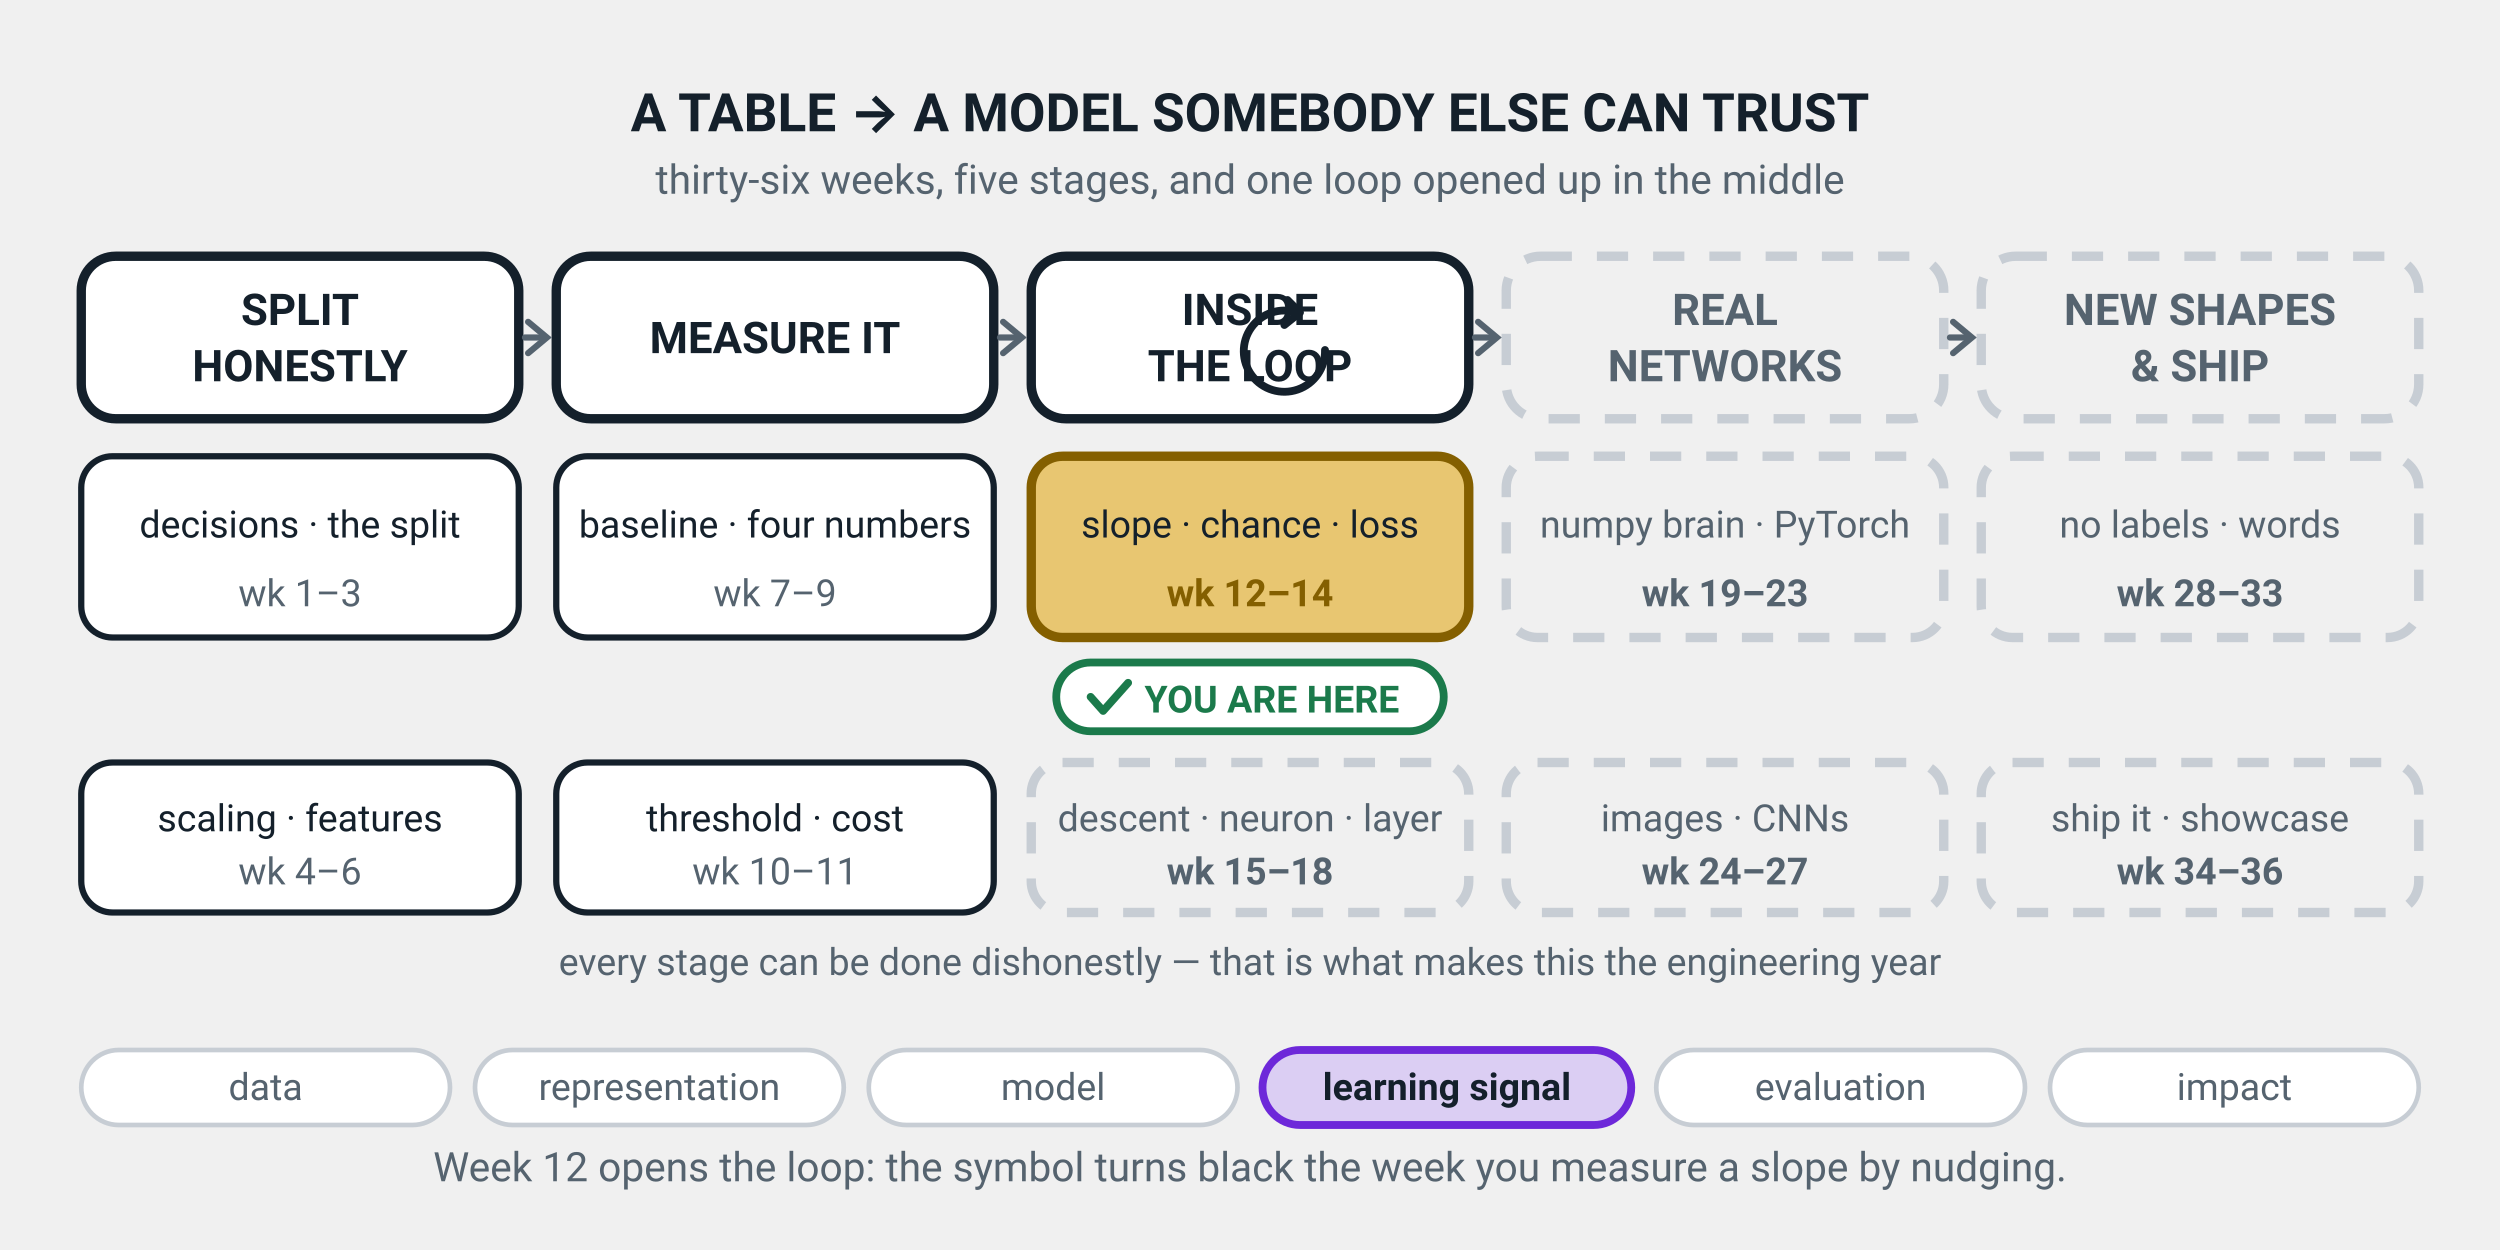
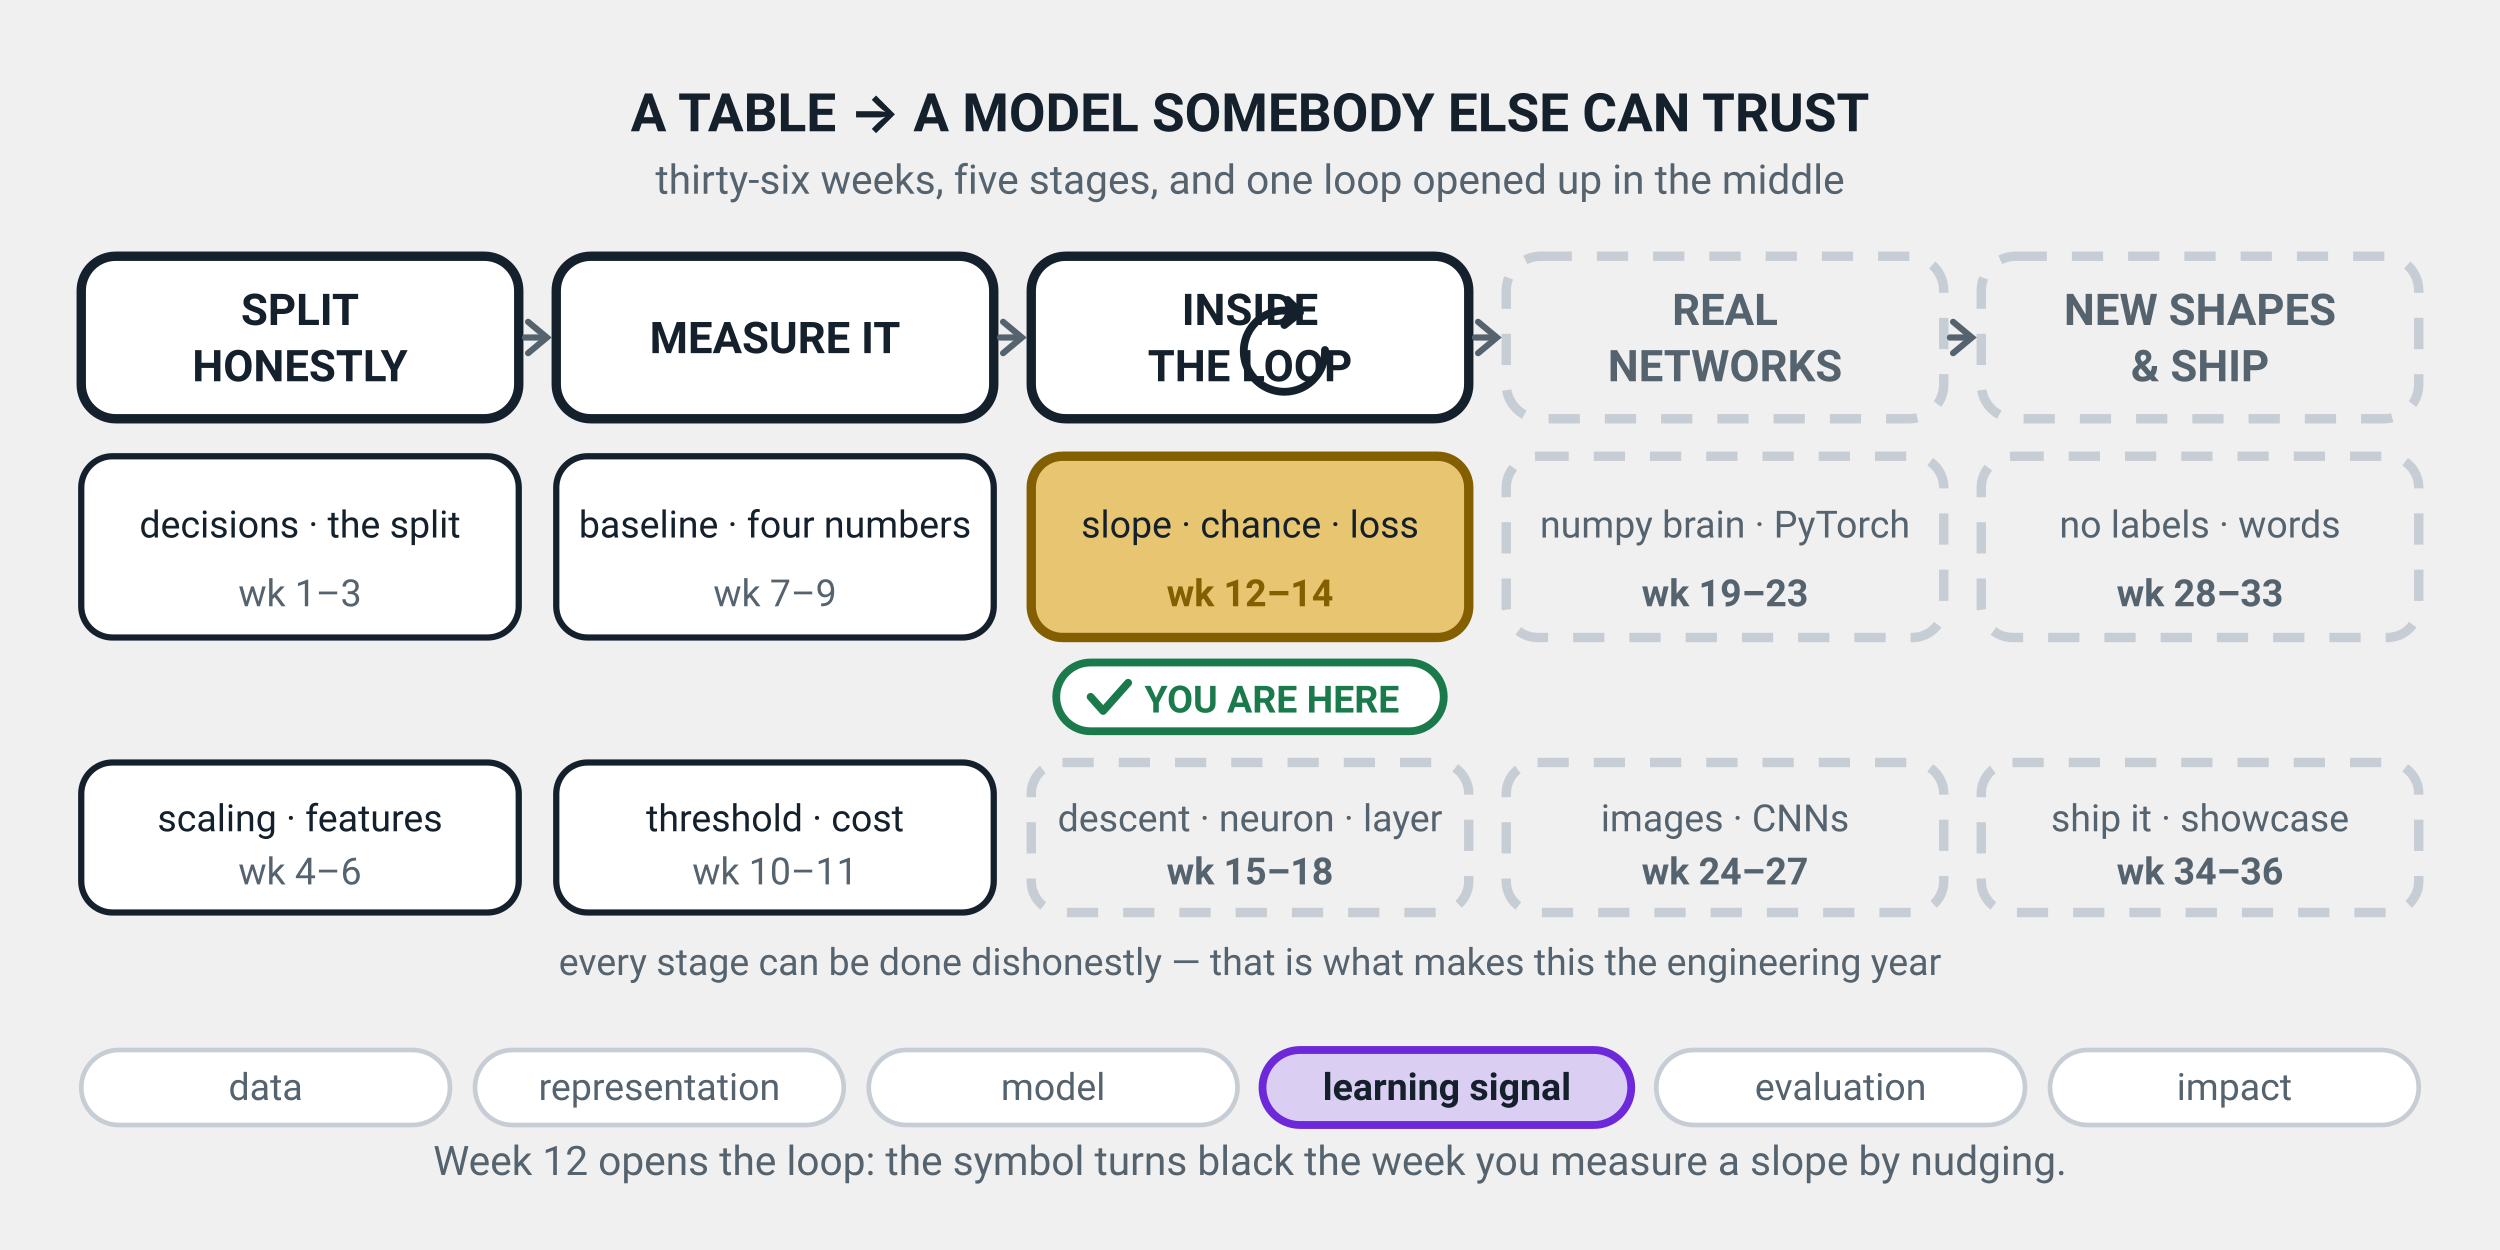
<svg xmlns="http://www.w3.org/2000/svg" viewBox="0 0 800 400" role="img" aria-labelledby="t d" font-family="ui-sans-serif, system-ui, -apple-system, 'Segoe UI', Roboto, sans-serif">
  <text x="400" y="42" text-anchor="middle" font-size="17" font-weight="700" fill="#14202B">
    A TABLE  →  A MODEL SOMEBODY ELSE CAN TRUST</text>
  <text x="400" y="62" text-anchor="middle" font-size="13" fill="#55636F">
    thirty-six weeks, five stages, and one loop opened up in the middle</text>
  <g>
    <rect x="26" y="82" width="140" height="52" rx="11" fill="#FFFFFF" stroke="#14202B" stroke-width="3" />
    <text x="96" y="104" text-anchor="middle" font-size="14" font-weight="700" fill="#14202B">SPLIT</text>
    <text x="96" y="122" text-anchor="middle" font-size="14" font-weight="700" fill="#14202B">HONESTLY</text>
    <rect x="26" y="146" width="140" height="58" rx="10" fill="#FFFFFF" stroke="#14202B" stroke-width="2" />
    <text x="96" y="172" text-anchor="middle" font-size="12" fill="#14202B">decisions · the split</text>
    <text x="96" y="194" text-anchor="middle" font-size="12" fill="#55636F">wk 1–3</text>
    <rect x="26" y="244" width="140" height="48" rx="10" fill="#FFFFFF" stroke="#14202B" stroke-width="2" />
    <text x="96" y="266" text-anchor="middle" font-size="12" fill="#14202B">scaling · features</text>
    <text x="96" y="283" text-anchor="middle" font-size="12" fill="#55636F">wk 4–6</text>
  </g>
  <g>
    <rect x="178" y="82" width="140" height="52" rx="11" fill="#FFFFFF" stroke="#14202B" stroke-width="3" />
    <text x="248" y="113" text-anchor="middle" font-size="14" font-weight="700" fill="#14202B">MEASURE IT</text>
    <rect x="178" y="146" width="140" height="58" rx="10" fill="#FFFFFF" stroke="#14202B" stroke-width="2" />
    <text x="248" y="172" text-anchor="middle" font-size="12" fill="#14202B">baseline · four numbers</text>
    <text x="248" y="194" text-anchor="middle" font-size="12" fill="#55636F">wk 7–9</text>
    <rect x="178" y="244" width="140" height="48" rx="10" fill="#FFFFFF" stroke="#14202B" stroke-width="2" />
    <text x="248" y="266" text-anchor="middle" font-size="12" fill="#14202B">threshold · cost</text>
    <text x="248" y="283" text-anchor="middle" font-size="12" fill="#55636F">wk 10–11</text>
  </g>
  <g>
    <rect x="330" y="82" width="140" height="52" rx="11" fill="#FFFFFF" stroke="#14202B" stroke-width="3" />
    <text x="400" y="104" text-anchor="middle" font-size="14" font-weight="700" fill="#14202B">INSIDE</text>
    <text x="400" y="122" text-anchor="middle" font-size="14" font-weight="700" fill="#14202B">THE LOOP</text>
    <path d="M424 112 a 13 13 0 1 1 -9 -12" fill="none" stroke="#14202B" stroke-width="2.5" stroke-linecap="round" />
    <path d="M412 96 l4 4 -5 4" fill="none" stroke="#14202B" stroke-width="2.5" stroke-linecap="round" stroke-linejoin="round" />
    <rect x="330" y="146" width="140" height="58" rx="10" fill="#E8C671" stroke="#845F00" stroke-width="3" />
    <text x="400" y="172" text-anchor="middle" font-size="12" fill="#14202B">slope · chance · loss</text>
    <text x="400" y="194" text-anchor="middle" font-size="12" font-weight="700" fill="#845F00">wk 12–14</text>
    <rect x="338" y="212" width="124" height="22" rx="11" fill="#FFFFFF" stroke="#1B7A4B" stroke-width="2.5" />
    <path d="M349 223 l4 4.5 l8 -9" fill="none" stroke="#1B7A4B" stroke-width="2.5" stroke-linecap="round" stroke-linejoin="round" />
    <text x="407" y="228" text-anchor="middle" font-size="12" font-weight="700" fill="#1B7A4B">YOU ARE HERE</text>
    <rect x="330" y="244" width="140" height="48" rx="10" fill="none" stroke="#C7CDD4" stroke-width="3" stroke-dasharray="10 8" />
    <text x="400" y="266" text-anchor="middle" font-size="12" fill="#55636F">descent · neuron · layer</text>
    <text x="400" y="283" text-anchor="middle" font-size="12" font-weight="700" fill="#55636F">wk 15–18</text>
  </g>
  <g>
    <rect x="482" y="82" width="140" height="52" rx="11" fill="none" stroke="#C7CDD4" stroke-width="3" stroke-dasharray="10 8" />
    <text x="552" y="104" text-anchor="middle" font-size="14" font-weight="700" fill="#55636F">REAL</text>
    <text x="552" y="122" text-anchor="middle" font-size="14" font-weight="700" fill="#55636F">NETWORKS</text>
    <rect x="482" y="146" width="140" height="58" rx="10" fill="none" stroke="#C7CDD4" stroke-width="3" stroke-dasharray="10 8" />
    <text x="552" y="172" text-anchor="middle" font-size="12" fill="#55636F">numpy brain · PyTorch</text>
    <text x="552" y="194" text-anchor="middle" font-size="12" font-weight="700" fill="#55636F">wk 19–23</text>
    <rect x="482" y="244" width="140" height="48" rx="10" fill="none" stroke="#C7CDD4" stroke-width="3" stroke-dasharray="10 8" />
    <text x="552" y="266" text-anchor="middle" font-size="12" fill="#55636F">images · CNNs</text>
    <text x="552" y="283" text-anchor="middle" font-size="12" font-weight="700" fill="#55636F">wk 24–27</text>
  </g>
  <g>
    <rect x="634" y="82" width="140" height="52" rx="11" fill="none" stroke="#C7CDD4" stroke-width="3" stroke-dasharray="10 8" />
    <text x="704" y="104" text-anchor="middle" font-size="14" font-weight="700" fill="#55636F">NEW SHAPES</text>
    <text x="704" y="122" text-anchor="middle" font-size="14" font-weight="700" fill="#55636F">&amp; SHIP</text>
    <rect x="634" y="146" width="140" height="58" rx="10" fill="none" stroke="#C7CDD4" stroke-width="3" stroke-dasharray="10 8" />
    <text x="704" y="172" text-anchor="middle" font-size="12" fill="#55636F">no labels · words</text>
    <text x="704" y="194" text-anchor="middle" font-size="12" font-weight="700" fill="#55636F">wk 28–33</text>
    <rect x="634" y="244" width="140" height="48" rx="10" fill="none" stroke="#C7CDD4" stroke-width="3" stroke-dasharray="10 8" />
    <text x="704" y="266" text-anchor="middle" font-size="12" fill="#55636F">ship it · showcase</text>
    <text x="704" y="283" text-anchor="middle" font-size="12" font-weight="700" fill="#55636F">wk 34–36</text>
  </g>
  <g stroke="#55636F" stroke-width="2" fill="none" stroke-linecap="round">
    <path d="M168 108 L174 108" />
    <path d="M169 103 l6 5 -6 5" />
    <path d="M320 108 L326 108" />
    <path d="M321 103 l6 5 -6 5" />
    <path d="M472 108 L478 108" />
    <path d="M473 103 l6 5 -6 5" />
    <path d="M624 108 L630 108" />
    <path d="M625 103 l6 5 -6 5" />
  </g>
  <text x="400" y="312" text-anchor="middle" font-size="12" fill="#55636F">
    every stage can be done dishonestly — that is what makes this the engineering year</text>
  <g font-size="12" text-anchor="middle">
    <rect x="26" y="336" width="118" height="24" rx="12" fill="#FFFFFF" stroke="#C7CDD4" stroke-width="1.5" />
    <text x="85" y="352" fill="#55636F">data</text>
    <rect x="152" y="336" width="118" height="24" rx="12" fill="#FFFFFF" stroke="#C7CDD4" stroke-width="1.5" />
    <text x="211" y="352" fill="#55636F">representation</text>
    <rect x="278" y="336" width="118" height="24" rx="12" fill="#FFFFFF" stroke="#C7CDD4" stroke-width="1.5" />
    <text x="337" y="352" fill="#55636F">model</text>
    <rect x="404" y="336" width="118" height="24" rx="12" fill="#DBCEF3" stroke="#6D28D9" stroke-width="2.5" />
    <text x="463" y="352" font-weight="700" fill="#14202B">learning signal</text>
    <rect x="530" y="336" width="118" height="24" rx="12" fill="#FFFFFF" stroke="#C7CDD4" stroke-width="1.5" />
    <text x="589" y="352" fill="#55636F">evaluation</text>
    <rect x="656" y="336" width="118" height="24" rx="12" fill="#FFFFFF" stroke="#C7CDD4" stroke-width="1.5" />
    <text x="715" y="352" fill="#55636F">impact</text>
  </g>
-   <text x="400" y="378" text-anchor="middle" font-size="13" fill="#55636F">
+   <text x="400" y="376" text-anchor="middle" font-size="13" fill="#55636F">
    Week 12 opens the loop: the symbol turns black the week you measure a slope by nudging.</text>
</svg>
